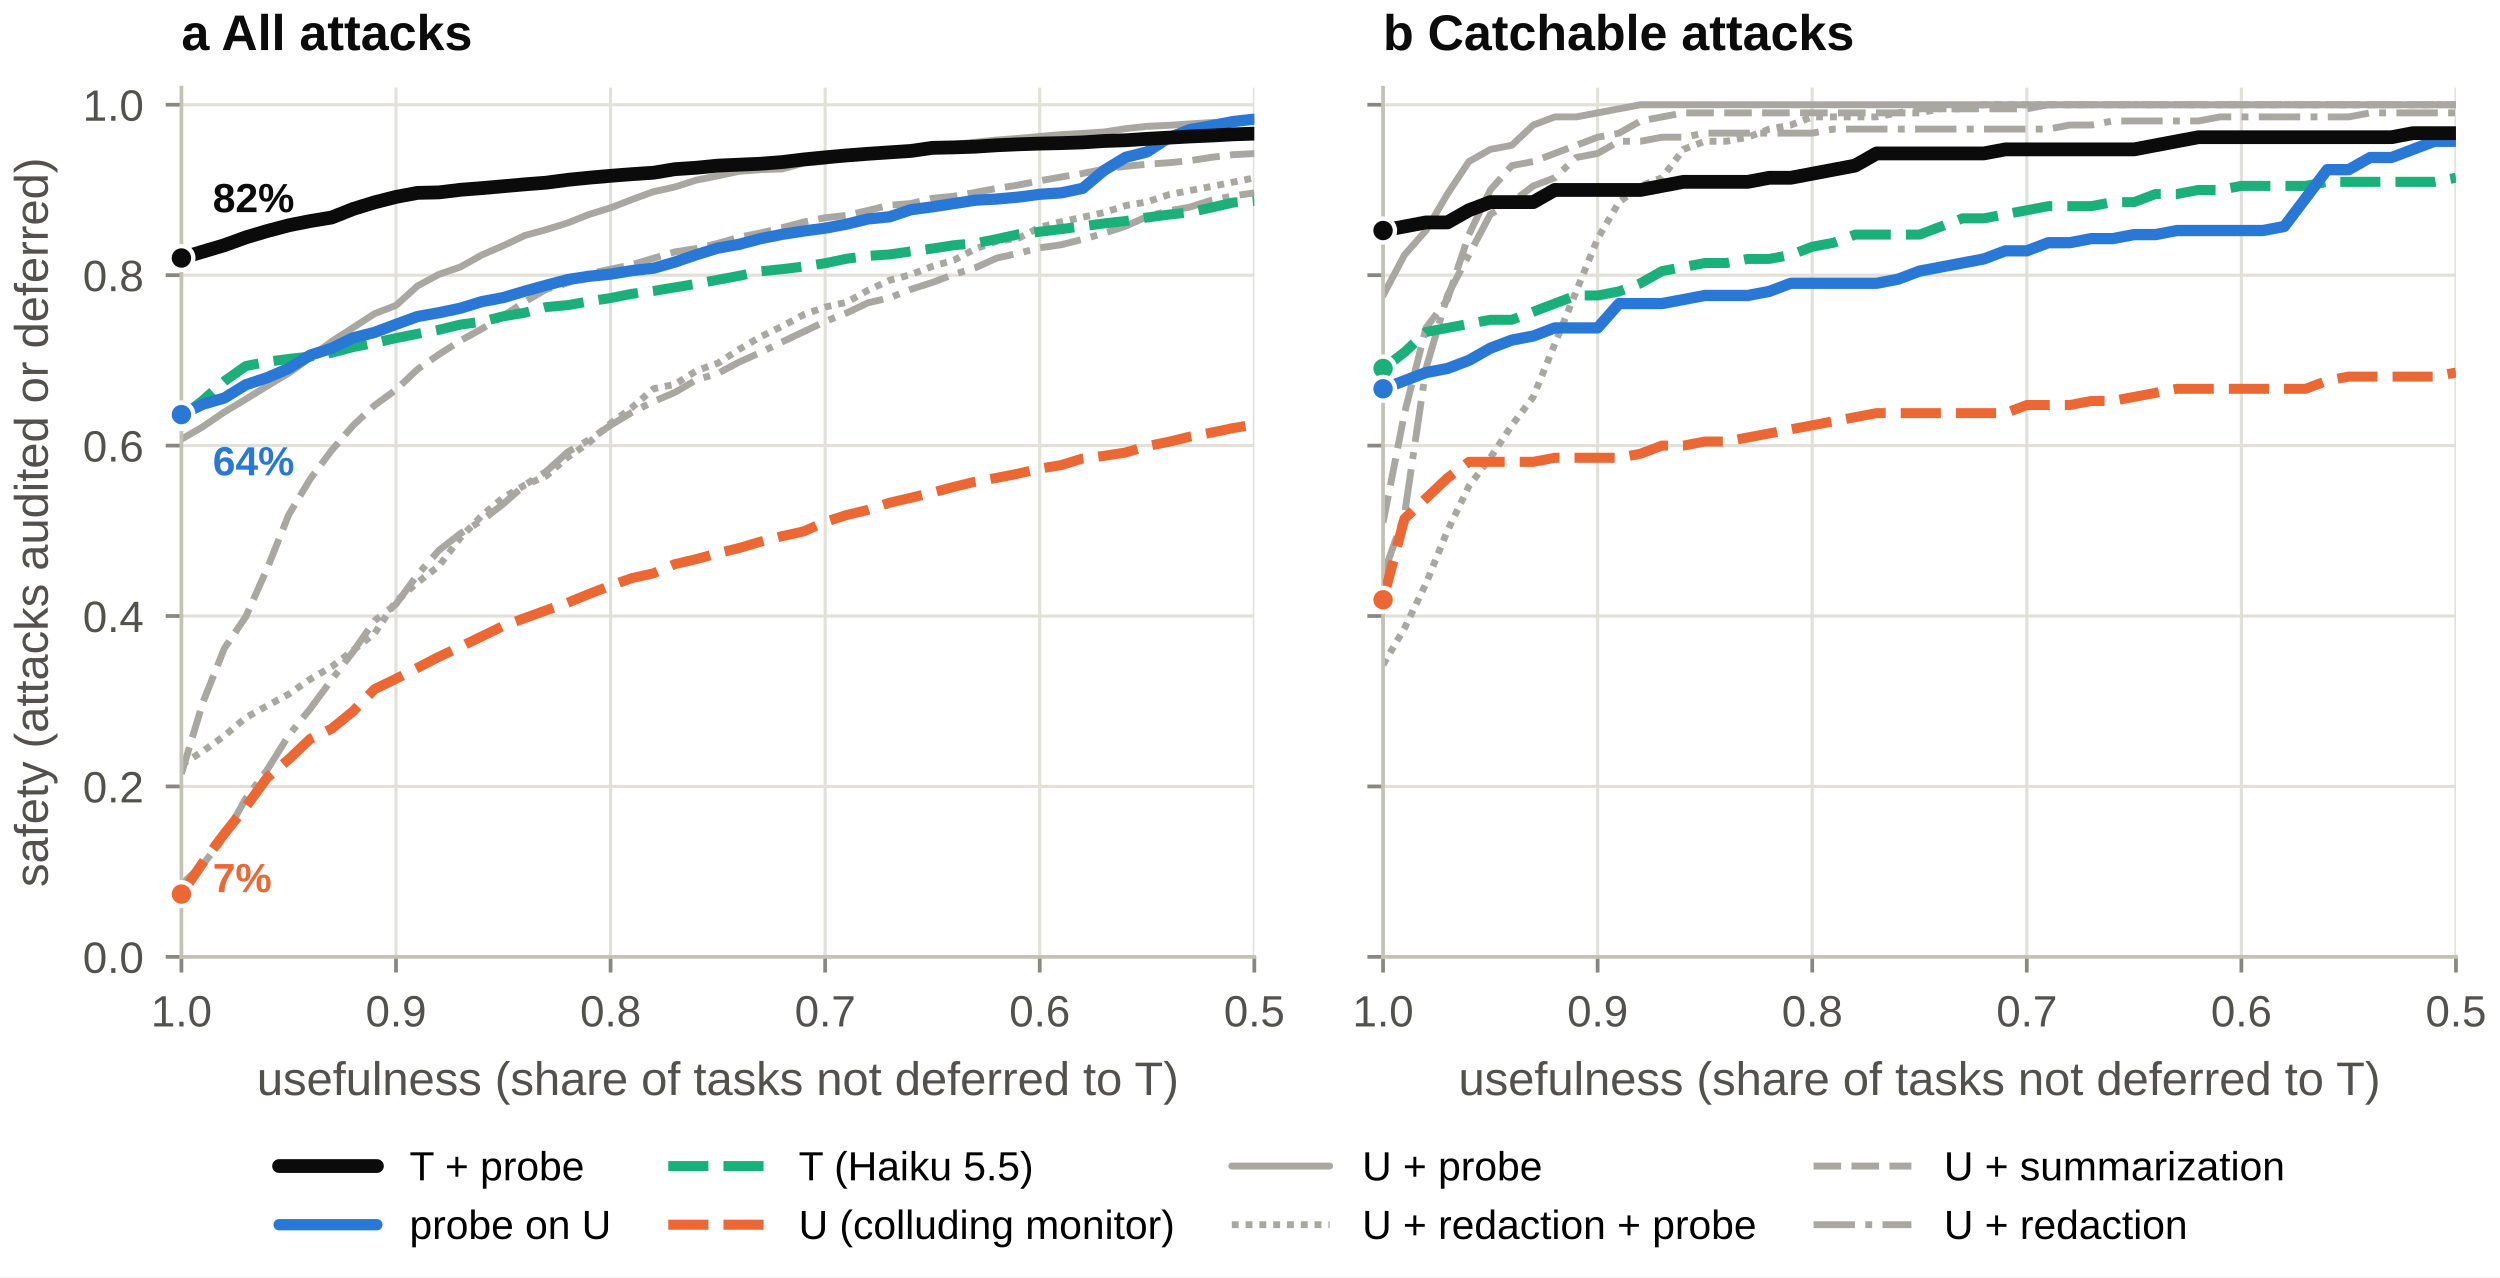
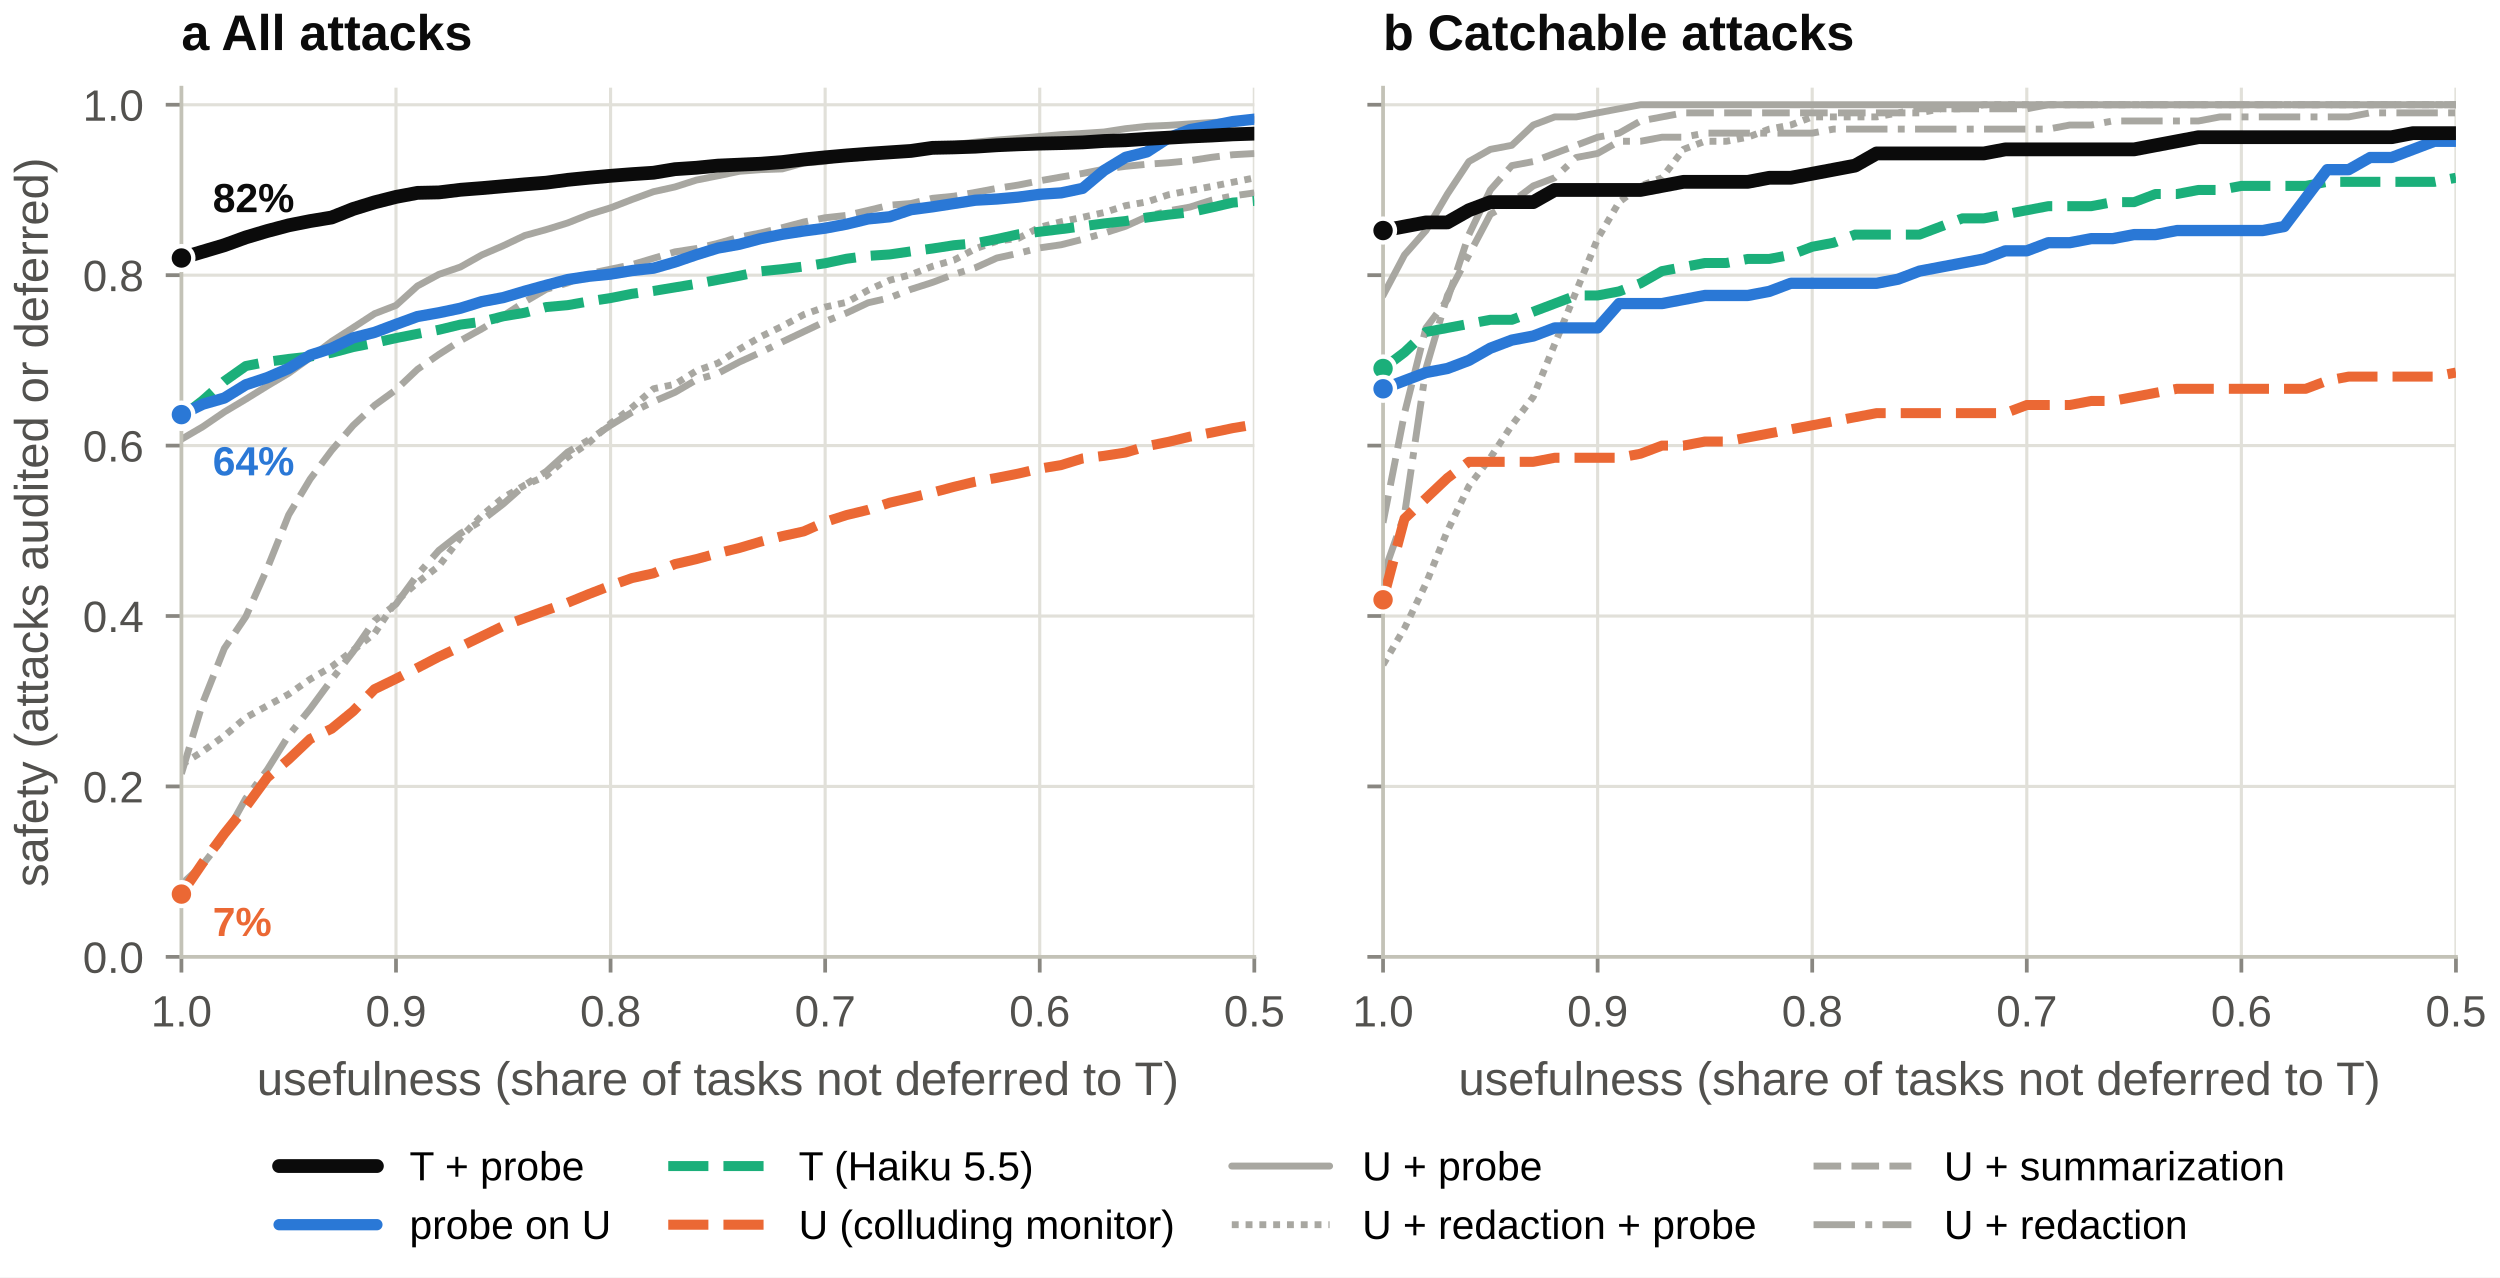
<svg xmlns="http://www.w3.org/2000/svg" xmlns:xlink="http://www.w3.org/1999/xlink" width="398.654pt" height="203.694pt" viewBox="0 0 398.654 203.694" version="1.1">
  <defs>
    <style type="text/css">*{stroke-linejoin: round; stroke-linecap: butt}</style>
  </defs>
  <g id="figure_1">
    <g id="patch_1">
      <path d="M 0 203.694  L 398.654 203.694  L 398.654 0  L 0 0  z " style="fill: #ffffff" />
    </g>
    <g id="axes_1">
      <g id="patch_2">
        <path d="M 28.929 152.584  L 200.014 152.584  L 200.014 13.984  L 28.929 13.984  z " style="fill: #ffffff" />
      </g>
      <g id="matplotlib.axis_1">
        <g id="xtick_1">
          <g id="line2d_1">
            <path d="M 200.014 152.584  L 200.014 13.984  " clip-path="url(#pc7bf377162)" style="fill: none; stroke: #e1e0d9; stroke-width: 0.5; stroke-linecap: round" />
          </g>
          <g id="line2d_2">
            <defs>
              <path id="mab112737f5" d="M 0 0  L 0 2.5  " style="stroke: #898781; stroke-width: 0.6" />
            </defs>
            <g>
              <use xlink:href="#mab112737f5" x="200.014" y="152.584" style="fill: #898781; stroke: #898781; stroke-width: 0.6" />
            </g>
          </g>
          <g id="text_1">
            <text style="font-size: 7px; font-family: 'Arial'; text-anchor: middle; fill: #52514e" x="200.014" y="163.68" transform="rotate(-0 200.0136 163.6804)">0.5</text>
          </g>
        </g>
        <g id="xtick_2">
          <g id="line2d_3">
            <path d="M 165.797 152.584  L 165.797 13.984  " clip-path="url(#pc7bf377162)" style="fill: none; stroke: #e1e0d9; stroke-width: 0.5; stroke-linecap: round" />
          </g>
          <g id="line2d_4">
            <g>
              <use xlink:href="#mab112737f5" x="165.797" y="152.584" style="fill: #898781; stroke: #898781; stroke-width: 0.6" />
            </g>
          </g>
          <g id="text_2">
            <text style="font-size: 7px; font-family: 'Arial'; text-anchor: middle; fill: #52514e" x="165.797" y="163.68" transform="rotate(-0 165.7966 163.6804)">0.6</text>
          </g>
        </g>
        <g id="xtick_3">
          <g id="line2d_5">
            <path d="M 131.58 152.584  L 131.58 13.984  " clip-path="url(#pc7bf377162)" style="fill: none; stroke: #e1e0d9; stroke-width: 0.5; stroke-linecap: round" />
          </g>
          <g id="line2d_6">
            <g>
              <use xlink:href="#mab112737f5" x="131.58" y="152.584" style="fill: #898781; stroke: #898781; stroke-width: 0.6" />
            </g>
          </g>
          <g id="text_3">
            <text style="font-size: 7px; font-family: 'Arial'; text-anchor: middle; fill: #52514e" x="131.58" y="163.68" transform="rotate(-0 131.5797 163.6804)">0.7</text>
          </g>
        </g>
        <g id="xtick_4">
          <g id="line2d_7">
            <path d="M 97.363 152.584  L 97.363 13.984  " clip-path="url(#pc7bf377162)" style="fill: none; stroke: #e1e0d9; stroke-width: 0.5; stroke-linecap: round" />
          </g>
          <g id="line2d_8">
            <g>
              <use xlink:href="#mab112737f5" x="97.363" y="152.584" style="fill: #898781; stroke: #898781; stroke-width: 0.6" />
            </g>
          </g>
          <g id="text_4">
            <text style="font-size: 7px; font-family: 'Arial'; text-anchor: middle; fill: #52514e" x="97.363" y="163.68" transform="rotate(-0 97.36268 163.6804)">0.8</text>
          </g>
        </g>
        <g id="xtick_5">
          <g id="line2d_9">
            <path d="M 63.146 152.584  L 63.146 13.984  " clip-path="url(#pc7bf377162)" style="fill: none; stroke: #e1e0d9; stroke-width: 0.5; stroke-linecap: round" />
          </g>
          <g id="line2d_10">
            <g>
              <use xlink:href="#mab112737f5" x="63.146" y="152.584" style="fill: #898781; stroke: #898781; stroke-width: 0.6" />
            </g>
          </g>
          <g id="text_5">
            <text style="font-size: 7px; font-family: 'Arial'; text-anchor: middle; fill: #52514e" x="63.146" y="163.68" transform="rotate(-0 63.1457 163.6804)">0.9</text>
          </g>
        </g>
        <g id="xtick_6">
          <g id="line2d_11">
            <path d="M 28.929 152.584  L 28.929 13.984  " clip-path="url(#pc7bf377162)" style="fill: none; stroke: #e1e0d9; stroke-width: 0.5; stroke-linecap: round" />
          </g>
          <g id="line2d_12">
            <g>
              <use xlink:href="#mab112737f5" x="28.929" y="152.584" style="fill: #898781; stroke: #898781; stroke-width: 0.6" />
            </g>
          </g>
          <g id="text_6">
            <text style="font-size: 7px; font-family: 'Arial'; text-anchor: middle; fill: #52514e" x="28.929" y="163.68" transform="rotate(-0 28.92872 163.6804)">1.0</text>
          </g>
        </g>
        <g id="text_7">
          <text style="font-size: 7.5px; font-family: 'Arial'; text-anchor: middle; fill: #52514e" x="114.471" y="174.614" transform="rotate(-0 114.4712 174.6138)">usefulness (share of tasks not deferred to T)</text>
        </g>
      </g>
      <g id="matplotlib.axis_2">
        <g id="ytick_1">
          <g id="line2d_13">
            <path d="M 28.929 152.584  L 200.014 152.584  " clip-path="url(#pc7bf377162)" style="fill: none; stroke: #e1e0d9; stroke-width: 0.5; stroke-linecap: round" />
          </g>
          <g id="line2d_14">
            <defs>
              <path id="medb2f1fa57" d="M 0 0  L -2.5 0  " style="stroke: #898781; stroke-width: 0.6" />
            </defs>
            <g>
              <use xlink:href="#medb2f1fa57" x="28.929" y="152.584" style="fill: #898781; stroke: #898781; stroke-width: 0.6" />
            </g>
          </g>
          <g id="text_8">
            <text style="font-size: 7px; font-family: 'Arial'; text-anchor: end; fill: #52514e" x="22.929" y="155.132" transform="rotate(-0 22.92872 155.1323)">0.0</text>
          </g>
        </g>
        <g id="ytick_2">
          <g id="line2d_15">
            <path d="M 28.929 125.408  L 200.014 125.408  " clip-path="url(#pc7bf377162)" style="fill: none; stroke: #e1e0d9; stroke-width: 0.5; stroke-linecap: round" />
          </g>
          <g id="line2d_16">
            <g>
              <use xlink:href="#medb2f1fa57" x="28.929" y="125.408" style="fill: #898781; stroke: #898781; stroke-width: 0.6" />
            </g>
          </g>
          <g id="text_9">
            <text style="font-size: 7px; font-family: 'Arial'; text-anchor: end; fill: #52514e" x="22.929" y="127.956" transform="rotate(-0 22.92872 127.9558)">0.2</text>
          </g>
        </g>
        <g id="ytick_3">
          <g id="line2d_17">
            <path d="M 28.929 98.231  L 200.014 98.231  " clip-path="url(#pc7bf377162)" style="fill: none; stroke: #e1e0d9; stroke-width: 0.5; stroke-linecap: round" />
          </g>
          <g id="line2d_18">
            <g>
              <use xlink:href="#medb2f1fa57" x="28.929" y="98.231" style="fill: #898781; stroke: #898781; stroke-width: 0.6" />
            </g>
          </g>
          <g id="text_10">
            <text style="font-size: 7px; font-family: 'Arial'; text-anchor: end; fill: #52514e" x="22.929" y="100.779" transform="rotate(-0 22.92872 100.7794)">0.4</text>
          </g>
        </g>
        <g id="ytick_4">
          <g id="line2d_19">
            <path d="M 28.929 71.055  L 200.014 71.055  " clip-path="url(#pc7bf377162)" style="fill: none; stroke: #e1e0d9; stroke-width: 0.5; stroke-linecap: round" />
          </g>
          <g id="line2d_20">
            <g>
              <use xlink:href="#medb2f1fa57" x="28.929" y="71.055" style="fill: #898781; stroke: #898781; stroke-width: 0.6" />
            </g>
          </g>
          <g id="text_11">
            <text style="font-size: 7px; font-family: 'Arial'; text-anchor: end; fill: #52514e" x="22.929" y="73.603" transform="rotate(-0 22.92872 73.6029)">0.6</text>
          </g>
        </g>
        <g id="ytick_5">
          <g id="line2d_21">
            <path d="M 28.929 43.878  L 200.014 43.878  " clip-path="url(#pc7bf377162)" style="fill: none; stroke: #e1e0d9; stroke-width: 0.5; stroke-linecap: round" />
          </g>
          <g id="line2d_22">
            <g>
              <use xlink:href="#medb2f1fa57" x="28.929" y="43.878" style="fill: #898781; stroke: #898781; stroke-width: 0.6" />
            </g>
          </g>
          <g id="text_12">
            <text style="font-size: 7px; font-family: 'Arial'; text-anchor: end; fill: #52514e" x="22.929" y="46.426" transform="rotate(-0 22.92872 46.42643)">0.8</text>
          </g>
        </g>
        <g id="ytick_6">
          <g id="line2d_23">
            <path d="M 28.929 16.702  L 200.014 16.702  " clip-path="url(#pc7bf377162)" style="fill: none; stroke: #e1e0d9; stroke-width: 0.5; stroke-linecap: round" />
          </g>
          <g id="line2d_24">
            <g>
              <use xlink:href="#medb2f1fa57" x="28.929" y="16.702" style="fill: #898781; stroke: #898781; stroke-width: 0.6" />
            </g>
          </g>
          <g id="text_13">
            <text style="font-size: 7px; font-family: 'Arial'; text-anchor: end; fill: #52514e" x="22.929" y="19.25" transform="rotate(-0 22.92872 19.24996)">1.0</text>
          </g>
        </g>
        <g id="text_14">
          <text style="font-size: 7.5px; font-family: 'Arial'; text-anchor: middle; fill: #52514e" x="7.62" y="83.284" transform="rotate(-90 7.620205 83.28422)">safety (attacks audited or deferred)</text>
        </g>
      </g>
      <g id="line2d_25">
        <path d="M 28.929 141.025  L 32.35 137.851  L 35.772 133.469  L 39.194 127.312  L 42.616 122.741  L 46.037 117.263  L 49.459 113.032  L 52.881 108.386  L 56.302 103.928  L 59.724 98.979  L 63.146 96.335  L 66.567 91.651  L 69.989 87.76  L 73.411 85.077  L 76.832 83  L 80.254 80.355  L 83.676 77.333  L 87.098 75.18  L 90.519 72.082  L 93.941 70.118  L 97.363 67.814  L 100.784 65.736  L 104.206 64.036  L 107.628 62.563  L 111.049 60.56  L 114.471 59.541  L 117.893 57.727  L 121.315 56.178  L 124.736 54.516  L 128.158 52.892  L 131.58 51.267  L 135.001 49.907  L 138.423 48.283  L 141.845 47.49  L 145.266 46.13  L 148.688 45.034  L 152.11 43.75  L 155.532 42.692  L 158.953 41.143  L 162.375 40.388  L 165.797 39.519  L 169.218 39.028  L 172.64 38.159  L 176.062 37.177  L 179.483 36.081  L 182.905 34.532  L 186.327 33.626  L 189.749 33.021  L 193.17 31.926  L 196.592 31.246  L 200.014 30.755  " clip-path="url(#pc7bf377162)" style="fill: none; stroke-dasharray: 6.6,1.65,1.1,1.65; stroke-dashoffset: 0; stroke: #a8a7a1; stroke-width: 1.1" />
      </g>
      <g id="line2d_26">
        <path d="M 28.929 123.383  L 32.35 112.012  L 35.772 103.399  L 39.194 98.337  L 42.616 90.631  L 46.037 82.093  L 49.459 76.389  L 52.881 71.818  L 56.302 67.851  L 59.724 64.64  L 63.146 62.147  L 66.567 58.898  L 69.989 56.518  L 73.411 54.327  L 76.832 52.439  L 80.254 50.361  L 83.676 48.132  L 87.098 46.13  L 90.519 45.11  L 93.941 43.637  L 97.363 42.919  L 100.784 42.201  L 104.206 41.181  L 107.628 40.161  L 111.049 39.632  L 114.471 38.801  L 117.893 37.819  L 121.315 37.139  L 124.736 36.308  L 128.158 35.401  L 131.58 34.721  L 135.001 34.344  L 138.423 33.55  L 141.845 32.719  L 145.266 32.455  L 148.688 31.624  L 152.11 31.284  L 155.532 30.679  L 158.953 30.037  L 162.375 29.508  L 165.797 28.828  L 169.218 28.224  L 172.64 27.657  L 176.062 26.977  L 179.483 26.524  L 182.905 26.184  L 186.327 25.957  L 189.749 25.617  L 193.17 25.088  L 196.592 24.673  L 200.014 24.484  " clip-path="url(#pc7bf377162)" style="fill: none; stroke-dasharray: 4.4,1.65; stroke-dashoffset: 0; stroke: #a8a7a1; stroke-width: 1.1" />
      </g>
      <g id="line2d_27">
        <path d="M 28.929 121.947  L 32.35 119.794  L 35.772 117.339  L 39.194 114.43  L 42.616 112.541  L 46.037 110.69  L 49.459 108.31  L 52.881 106.308  L 56.302 103.701  L 59.724 101.019  L 63.146 95.882  L 66.567 92.897  L 69.989 90.253  L 73.411 85.757  L 76.832 82.206  L 80.254 79.335  L 83.676 77.371  L 87.098 75.898  L 90.519 72.913  L 93.941 70.571  L 97.363 67.511  L 100.784 64.98  L 104.206 61.996  L 107.628 61.278  L 111.049 59.125  L 114.471 57.916  L 117.893 55.687  L 121.315 53.685  L 124.736 52.023  L 128.158 50.172  L 131.58 48.963  L 135.001 48.208  L 138.423 46.281  L 141.845 44.694  L 145.266 43.788  L 148.688 42.465  L 152.11 41.483  L 155.532 39.67  L 158.953 38.461  L 162.375 38.008  L 165.797 36.232  L 169.218 35.363  L 172.64 34.646  L 176.062 33.89  L 179.483 32.795  L 182.905 32.19  L 186.327 31.057  L 189.749 30.377  L 193.17 29.735  L 196.592 29.055  L 200.014 28.375  " clip-path="url(#pc7bf377162)" style="fill: none; stroke-dasharray: 1.1,1.1; stroke-dashoffset: 0; stroke: #a8a7a1; stroke-width: 1.1" />
      </g>
      <g id="line2d_28">
        <path d="M 28.929 70.042  L 32.35 68.04  L 35.772 65.698  L 39.194 63.658  L 42.616 61.543  L 46.037 59.503  L 49.459 57.047  L 52.881 54.441  L 56.302 52.25  L 59.724 50.021  L 63.146 48.699  L 66.567 45.601  L 69.989 43.75  L 73.411 42.579  L 76.832 40.652  L 80.254 39.179  L 83.676 37.555  L 87.098 36.61  L 90.519 35.552  L 93.941 34.192  L 97.363 33.135  L 100.784 31.812  L 104.206 30.566  L 107.628 29.81  L 111.049 28.715  L 114.471 28.035  L 117.893 27.317  L 121.315 27.053  L 124.736 26.939  L 128.158 25.995  L 131.58 25.73  L 135.001 24.975  L 138.423 24.446  L 141.845 24.257  L 145.266 23.691  L 148.688 23.502  L 152.11 23.048  L 155.532 22.671  L 158.953 22.331  L 162.375 22.066  L 165.797 21.764  L 169.218 21.462  L 172.64 21.273  L 176.062 21.046  L 179.483 20.517  L 182.905 20.14  L 186.327 19.988  L 189.749 19.762  L 193.17 19.535  L 196.592 19.384  L 200.014 19.082  " clip-path="url(#pc7bf377162)" style="fill: none; stroke: #a8a7a1; stroke-width: 1.1; stroke-linecap: round" />
      </g>
      <g id="patch_3">
        <path d="M 28.929 152.584  L 28.929 13.984  " style="fill: none; stroke: #c3c2b7; stroke-width: 0.6; stroke-linejoin: miter; stroke-linecap: square" />
      </g>
      <g id="patch_4">
        <path d="M 28.929 152.584  L 200.014 152.584  " style="fill: none; stroke: #c3c2b7; stroke-width: 0.6; stroke-linejoin: miter; stroke-linecap: square" />
      </g>
      <g id="line2d_29">
        <path d="M 28.929 142.573  L 32.35 137.549  L 35.772 132.94  L 39.194 128.672  L 42.616 123.987  L 46.037 121.079  L 49.459 117.83  L 52.881 116.205  L 56.302 113.41  L 59.724 109.897  L 63.146 108.235  L 66.567 106.497  L 69.989 104.721  L 73.411 103.135  L 76.832 101.473  L 80.254 99.81  L 83.676 98.564  L 87.098 97.317  L 90.519 96.108  L 93.941 94.71  L 97.363 93.388  L 100.784 92.179  L 104.206 91.424  L 107.628 89.951  L 111.049 89.157  L 114.471 88.213  L 117.893 87.382  L 121.315 86.362  L 124.736 85.493  L 128.158 84.737  L 131.58 83.226  L 135.001 82.131  L 138.423 81.3  L 141.845 80.167  L 145.266 79.373  L 148.688 78.542  L 152.11 77.635  L 155.532 76.804  L 158.953 76.2  L 162.375 75.52  L 165.797 74.727  L 169.218 74.16  L 172.64 73.102  L 176.062 72.687  L 179.483 72.158  L 182.905 71.138  L 186.327 70.458  L 189.749 69.627  L 193.17 68.985  L 196.592 68.267  L 200.014 67.7  " clip-path="url(#pc7bf377162)" style="fill: none; stroke-dasharray: 6.4,2.4; stroke-dashoffset: 0; stroke: #eb6834; stroke-width: 1.6" />
      </g>
      <g id="line2d_30">
        <path d="M 28.929 66.491  L 32.35 63.847  L 35.772 60.787  L 39.194 58.369  L 42.616 57.689  L 46.037 57.236  L 49.459 56.858  L 52.881 56.254  L 56.302 55.347  L 59.724 54.667  L 63.146 53.912  L 66.567 53.232  L 69.989 52.59  L 73.411 51.759  L 76.832 51.305  L 80.254 50.436  L 83.676 49.87  L 87.098 48.963  L 90.519 48.661  L 93.941 48.056  L 97.363 47.528  L 100.784 46.848  L 104.206 46.394  L 107.628 45.828  L 111.049 45.261  L 114.471 44.619  L 117.893 43.977  L 121.315 43.259  L 124.736 42.919  L 128.158 42.503  L 131.58 41.974  L 135.001 41.257  L 138.423 40.803  L 141.845 40.577  L 145.266 40.086  L 148.688 39.632  L 152.11 39.103  L 155.532 38.801  L 158.953 38.121  L 162.375 37.366  L 165.797 36.95  L 169.218 36.535  L 172.64 36.081  L 176.062 35.628  L 179.483 35.25  L 182.905 34.684  L 186.327 34.23  L 189.749 33.852  L 193.17 33.097  L 196.592 32.304  L 200.014 32.039  " clip-path="url(#pc7bf377162)" style="fill: none; stroke-dasharray: 6.4,2.4; stroke-dashoffset: 0; stroke: #1baf7a; stroke-width: 1.6" />
      </g>
      <g id="line2d_31">
        <path d="M 28.929 66.114  L 32.35 64.451  L 35.772 63.469  L 39.194 61.354  L 42.616 60.22  L 46.037 58.747  L 49.459 56.632  L 52.881 55.536  L 56.302 53.874  L 59.724 53.005  L 63.146 51.721  L 66.567 50.474  L 69.989 49.87  L 73.411 49.152  L 76.832 48.094  L 80.254 47.452  L 83.676 46.432  L 87.098 45.488  L 90.519 44.581  L 93.941 44.052  L 97.363 43.712  L 100.784 43.145  L 104.206 42.768  L 107.628 41.786  L 111.049 40.614  L 114.471 39.557  L 117.893 38.952  L 121.315 38.046  L 124.736 37.366  L 128.158 36.837  L 131.58 36.383  L 135.001 35.741  L 138.423 34.91  L 141.845 34.57  L 145.266 33.437  L 148.688 32.984  L 152.11 32.455  L 155.532 31.926  L 158.953 31.737  L 162.375 31.435  L 165.797 30.981  L 169.218 30.755  L 172.64 30.037  L 176.062 27.166  L 179.483 25.088  L 182.905 24.219  L 186.327 21.991  L 189.749 20.668  L 193.17 20.064  L 196.592 19.384  L 200.014 19.006  " clip-path="url(#pc7bf377162)" style="fill: none; stroke: #2a78d6; stroke-width: 1.8; stroke-linecap: round" />
      </g>
      <g id="line2d_32">
        <path d="M 28.929 41.143  L 32.35 40.123  L 35.772 39.103  L 39.194 37.857  L 42.616 36.837  L 46.037 35.93  L 49.459 35.25  L 52.881 34.684  L 56.302 33.324  L 59.724 32.266  L 63.146 31.397  L 66.567 30.755  L 69.989 30.679  L 73.411 30.264  L 76.832 29.999  L 80.254 29.697  L 83.676 29.395  L 87.098 29.13  L 90.519 28.677  L 93.941 28.337  L 97.363 28.035  L 100.784 27.77  L 104.206 27.544  L 107.628 26.977  L 111.049 26.75  L 114.471 26.41  L 117.893 26.259  L 121.315 26.108  L 124.736 25.844  L 128.158 25.428  L 131.58 25.088  L 135.001 24.786  L 138.423 24.522  L 141.845 24.295  L 145.266 24.068  L 148.688 23.577  L 152.11 23.502  L 155.532 23.388  L 158.953 23.162  L 162.375 23.011  L 165.797 22.897  L 169.218 22.822  L 172.64 22.708  L 176.062 22.482  L 179.483 22.368  L 182.905 22.142  L 186.327 21.953  L 189.749 21.764  L 193.17 21.613  L 196.592 21.424  L 200.014 21.311  " clip-path="url(#pc7bf377162)" style="fill: none; stroke: #0b0b0b; stroke-width: 2.2; stroke-linecap: round" />
      </g>
      <g id="text_15">
        <text style="font-weight: 700; font-size: 6.5px; font-family: 'Arial'; text-anchor: start; fill: #0b0b0b" x="33.929" y="33.825" transform="rotate(-0 33.92872 33.82544)">82%</text>
      </g>
      <g id="text_16">
        <text style="font-weight: 700; font-size: 6.5px; font-family: 'Arial'; text-anchor: start; fill: #2a78d6" x="33.929" y="75.796" transform="rotate(-0 33.92872 75.79576)">64%</text>
      </g>
      <g id="text_17">
-         <text style="font-weight: 700; font-size: 6.5px; font-family: 'Arial'; text-anchor: start; fill: #eb6834" x="33.929" y="142.256" transform="rotate(-0 33.92872 142.2556)">7%</text>
+         <text style="font-weight: 700; font-size: 6.5px; font-family: 'Arial'; text-anchor: start; fill: #eb6834" x="33.929" y="149.256" transform="rotate(-0 33.92872 149.2556)">7%</text>
      </g>
      <g id="text_18">
        <text style="font-weight: 700; font-size: 8px; font-family: 'Arial'; text-anchor: start; fill: #0b0b0b" x="28.929" y="7.984" transform="rotate(-0 28.92872 7.984219)">a   All attacks</text>
      </g>
      <g id="line2d_33">
        <defs>
          <path id="m7fb995ddca" d="M 0 1.9  C 0.504 1.9 0.987 1.7 1.344 1.344  C 1.7 0.987 1.9 0.504 1.9 0  C 1.9 -0.504 1.7 -0.987 1.344 -1.344  C 0.987 -1.7 0.504 -1.9 0 -1.9  C -0.504 -1.9 -0.987 -1.7 -1.344 -1.344  C -1.7 -0.987 -1.9 -0.504 -1.9 0  C -1.9 0.504 -1.7 0.987 -1.344 1.344  C -0.987 1.7 -0.504 1.9 0 1.9  z " style="stroke: #ffffff; stroke-width: 0.7" />
        </defs>
        <g>
          <use xlink:href="#m7fb995ddca" x="28.929" y="142.573" style="fill: #eb6834; stroke: #ffffff; stroke-width: 0.7" />
        </g>
      </g>
      <g id="line2d_34">
        <defs>
          <path id="md363ab03e8" d="M 0 1.9  C 0.504 1.9 0.987 1.7 1.344 1.344  C 1.7 0.987 1.9 0.504 1.9 0  C 1.9 -0.504 1.7 -0.987 1.344 -1.344  C 0.987 -1.7 0.504 -1.9 0 -1.9  C -0.504 -1.9 -0.987 -1.7 -1.344 -1.344  C -1.7 -0.987 -1.9 -0.504 -1.9 0  C -1.9 0.504 -1.7 0.987 -1.344 1.344  C -0.987 1.7 -0.504 1.9 0 1.9  z " style="stroke: #ffffff; stroke-width: 0.7" />
        </defs>
        <g>
          <use xlink:href="#md363ab03e8" x="28.929" y="66.491" style="fill: #1baf7a; stroke: #ffffff; stroke-width: 0.7" />
        </g>
      </g>
      <g id="line2d_35">
        <defs>
          <path id="mc6bd2f6da5" d="M 0 1.9  C 0.504 1.9 0.987 1.7 1.344 1.344  C 1.7 0.987 1.9 0.504 1.9 0  C 1.9 -0.504 1.7 -0.987 1.344 -1.344  C 0.987 -1.7 0.504 -1.9 0 -1.9  C -0.504 -1.9 -0.987 -1.7 -1.344 -1.344  C -1.7 -0.987 -1.9 -0.504 -1.9 0  C -1.9 0.504 -1.7 0.987 -1.344 1.344  C -0.987 1.7 -0.504 1.9 0 1.9  z " style="stroke: #ffffff; stroke-width: 0.7" />
        </defs>
        <g>
          <use xlink:href="#mc6bd2f6da5" x="28.929" y="66.114" style="fill: #2a78d6; stroke: #ffffff; stroke-width: 0.7" />
        </g>
      </g>
      <g id="line2d_36">
        <defs>
          <path id="m3a8cfa27ca" d="M 0 1.9  C 0.504 1.9 0.987 1.7 1.344 1.344  C 1.7 0.987 1.9 0.504 1.9 0  C 1.9 -0.504 1.7 -0.987 1.344 -1.344  C 0.987 -1.7 0.504 -1.9 0 -1.9  C -0.504 -1.9 -0.987 -1.7 -1.344 -1.344  C -1.7 -0.987 -1.9 -0.504 -1.9 0  C -1.9 0.504 -1.7 0.987 -1.344 1.344  C -0.987 1.7 -0.504 1.9 0 1.9  z " style="stroke: #ffffff; stroke-width: 0.7" />
        </defs>
        <g>
          <use xlink:href="#m3a8cfa27ca" x="28.929" y="41.143" style="fill: #0b0b0b; stroke: #ffffff; stroke-width: 0.7" />
        </g>
      </g>
    </g>
    <g id="axes_2">
      <g id="patch_5">
        <path d="M 220.544 152.584  L 391.629 152.584  L 391.629 13.984  L 220.544 13.984  z " style="fill: #ffffff" />
      </g>
      <g id="matplotlib.axis_3">
        <g id="xtick_7">
          <g id="line2d_37">
            <path d="M 391.629 152.584  L 391.629 13.984  " clip-path="url(#pffc9ff2b1c)" style="fill: none; stroke: #e1e0d9; stroke-width: 0.5; stroke-linecap: round" />
          </g>
          <g id="line2d_38">
            <g>
              <use xlink:href="#mab112737f5" x="391.629" y="152.584" style="fill: #898781; stroke: #898781; stroke-width: 0.6" />
            </g>
          </g>
          <g id="text_19">
            <text style="font-size: 7px; font-family: 'Arial'; text-anchor: middle; fill: #52514e" x="391.629" y="163.68" transform="rotate(-0 391.6287 163.6804)">0.5</text>
          </g>
        </g>
        <g id="xtick_8">
          <g id="line2d_39">
            <path d="M 357.412 152.584  L 357.412 13.984  " clip-path="url(#pffc9ff2b1c)" style="fill: none; stroke: #e1e0d9; stroke-width: 0.5; stroke-linecap: round" />
          </g>
          <g id="line2d_40">
            <g>
              <use xlink:href="#mab112737f5" x="357.412" y="152.584" style="fill: #898781; stroke: #898781; stroke-width: 0.6" />
            </g>
          </g>
          <g id="text_20">
            <text style="font-size: 7px; font-family: 'Arial'; text-anchor: middle; fill: #52514e" x="357.412" y="163.68" transform="rotate(-0 357.4117 163.6804)">0.6</text>
          </g>
        </g>
        <g id="xtick_9">
          <g id="line2d_41">
            <path d="M 323.195 152.584  L 323.195 13.984  " clip-path="url(#pffc9ff2b1c)" style="fill: none; stroke: #e1e0d9; stroke-width: 0.5; stroke-linecap: round" />
          </g>
          <g id="line2d_42">
            <g>
              <use xlink:href="#mab112737f5" x="323.195" y="152.584" style="fill: #898781; stroke: #898781; stroke-width: 0.6" />
            </g>
          </g>
          <g id="text_21">
            <text style="font-size: 7px; font-family: 'Arial'; text-anchor: middle; fill: #52514e" x="323.195" y="163.68" transform="rotate(-0 323.1948 163.6804)">0.7</text>
          </g>
        </g>
        <g id="xtick_10">
          <g id="line2d_43">
            <path d="M 288.978 152.584  L 288.978 13.984  " clip-path="url(#pffc9ff2b1c)" style="fill: none; stroke: #e1e0d9; stroke-width: 0.5; stroke-linecap: round" />
          </g>
          <g id="line2d_44">
            <g>
              <use xlink:href="#mab112737f5" x="288.978" y="152.584" style="fill: #898781; stroke: #898781; stroke-width: 0.6" />
            </g>
          </g>
          <g id="text_22">
            <text style="font-size: 7px; font-family: 'Arial'; text-anchor: middle; fill: #52514e" x="288.978" y="163.68" transform="rotate(-0 288.9778 163.6804)">0.8</text>
          </g>
        </g>
        <g id="xtick_11">
          <g id="line2d_45">
            <path d="M 254.761 152.584  L 254.761 13.984  " clip-path="url(#pffc9ff2b1c)" style="fill: none; stroke: #e1e0d9; stroke-width: 0.5; stroke-linecap: round" />
          </g>
          <g id="line2d_46">
            <g>
              <use xlink:href="#mab112737f5" x="254.761" y="152.584" style="fill: #898781; stroke: #898781; stroke-width: 0.6" />
            </g>
          </g>
          <g id="text_23">
            <text style="font-size: 7px; font-family: 'Arial'; text-anchor: middle; fill: #52514e" x="254.761" y="163.68" transform="rotate(-0 254.7608 163.6804)">0.9</text>
          </g>
        </g>
        <g id="xtick_12">
          <g id="line2d_47">
            <path d="M 220.544 152.584  L 220.544 13.984  " clip-path="url(#pffc9ff2b1c)" style="fill: none; stroke: #e1e0d9; stroke-width: 0.5; stroke-linecap: round" />
          </g>
          <g id="line2d_48">
            <g>
              <use xlink:href="#mab112737f5" x="220.544" y="152.584" style="fill: #898781; stroke: #898781; stroke-width: 0.6" />
            </g>
          </g>
          <g id="text_24">
            <text style="font-size: 7px; font-family: 'Arial'; text-anchor: middle; fill: #52514e" x="220.544" y="163.68" transform="rotate(-0 220.5438 163.6804)">1.0</text>
          </g>
        </g>
        <g id="text_25">
          <text style="font-size: 7.5px; font-family: 'Arial'; text-anchor: middle; fill: #52514e" x="306.086" y="174.614" transform="rotate(-0 306.0863 174.6138)">usefulness (share of tasks not deferred to T)</text>
        </g>
      </g>
      <g id="matplotlib.axis_4">
        <g id="ytick_7">
          <g id="line2d_49">
            <path d="M 220.544 152.584  L 391.629 152.584  " clip-path="url(#pffc9ff2b1c)" style="fill: none; stroke: #e1e0d9; stroke-width: 0.5; stroke-linecap: round" />
          </g>
          <g id="line2d_50">
            <g>
              <use xlink:href="#medb2f1fa57" x="220.544" y="152.584" style="fill: #898781; stroke: #898781; stroke-width: 0.6" />
            </g>
          </g>
        </g>
        <g id="ytick_8">
          <g id="line2d_51">
            <path d="M 220.544 125.408  L 391.629 125.408  " clip-path="url(#pffc9ff2b1c)" style="fill: none; stroke: #e1e0d9; stroke-width: 0.5; stroke-linecap: round" />
          </g>
          <g id="line2d_52">
            <g>
              <use xlink:href="#medb2f1fa57" x="220.544" y="125.408" style="fill: #898781; stroke: #898781; stroke-width: 0.6" />
            </g>
          </g>
        </g>
        <g id="ytick_9">
          <g id="line2d_53">
            <path d="M 220.544 98.231  L 391.629 98.231  " clip-path="url(#pffc9ff2b1c)" style="fill: none; stroke: #e1e0d9; stroke-width: 0.5; stroke-linecap: round" />
          </g>
          <g id="line2d_54">
            <g>
              <use xlink:href="#medb2f1fa57" x="220.544" y="98.231" style="fill: #898781; stroke: #898781; stroke-width: 0.6" />
            </g>
          </g>
        </g>
        <g id="ytick_10">
          <g id="line2d_55">
            <path d="M 220.544 71.055  L 391.629 71.055  " clip-path="url(#pffc9ff2b1c)" style="fill: none; stroke: #e1e0d9; stroke-width: 0.5; stroke-linecap: round" />
          </g>
          <g id="line2d_56">
            <g>
              <use xlink:href="#medb2f1fa57" x="220.544" y="71.055" style="fill: #898781; stroke: #898781; stroke-width: 0.6" />
            </g>
          </g>
        </g>
        <g id="ytick_11">
          <g id="line2d_57">
            <path d="M 220.544 43.878  L 391.629 43.878  " clip-path="url(#pffc9ff2b1c)" style="fill: none; stroke: #e1e0d9; stroke-width: 0.5; stroke-linecap: round" />
          </g>
          <g id="line2d_58">
            <g>
              <use xlink:href="#medb2f1fa57" x="220.544" y="43.878" style="fill: #898781; stroke: #898781; stroke-width: 0.6" />
            </g>
          </g>
        </g>
        <g id="ytick_12">
          <g id="line2d_59">
            <path d="M 220.544 16.702  L 391.629 16.702  " clip-path="url(#pffc9ff2b1c)" style="fill: none; stroke: #e1e0d9; stroke-width: 0.5; stroke-linecap: round" />
          </g>
          <g id="line2d_60">
            <g>
              <use xlink:href="#medb2f1fa57" x="220.544" y="16.702" style="fill: #898781; stroke: #898781; stroke-width: 0.6" />
            </g>
          </g>
        </g>
      </g>
      <g id="line2d_61">
        <path d="M 220.544 91.761  L 223.966 82.055  L 227.387 58.761  L 230.809 47.114  L 234.231 40.643  L 237.652 34.172  L 241.074 32.231  L 244.496 29.643  L 247.917 28.349  L 251.339 25.114  L 254.761 24.467  L 258.182 22.525  L 261.604 22.525  L 265.026 21.878  L 268.448 21.878  L 271.869 21.231  L 275.291 21.231  L 278.713 21.231  L 282.134 21.231  L 285.556 21.231  L 288.978 21.231  L 292.399 20.584  L 295.821 20.584  L 299.243 20.584  L 302.665 20.584  L 306.086 20.584  L 309.508 20.584  L 312.93 20.584  L 316.351 20.584  L 319.773 20.584  L 323.195 20.584  L 326.616 20.584  L 330.038 19.937  L 333.46 19.937  L 336.882 19.29  L 340.303 19.29  L 343.725 19.29  L 347.147 19.29  L 350.568 19.29  L 353.99 18.643  L 357.412 18.643  L 360.833 18.643  L 364.255 18.643  L 367.677 18.643  L 371.099 18.643  L 374.52 18.643  L 377.942 17.996  L 381.364 17.996  L 384.785 17.996  L 388.207 17.996  L 391.629 17.996  " clip-path="url(#pffc9ff2b1c)" style="fill: none; stroke-dasharray: 6.6,1.65,1.1,1.65; stroke-dashoffset: 0; stroke: #a8a7a1; stroke-width: 1.1" />
      </g>
      <g id="line2d_62">
        <path d="M 220.544 83.349  L 223.966 65.878  L 227.387 52.29  L 230.809 47.761  L 234.231 37.408  L 237.652 30.29  L 241.074 26.408  L 244.496 25.761  L 247.917 24.467  L 251.339 23.172  L 254.761 21.878  L 258.182 21.231  L 261.604 19.29  L 265.026 18.643  L 268.448 17.996  L 271.869 17.996  L 275.291 17.996  L 278.713 17.996  L 282.134 17.996  L 285.556 17.996  L 288.978 17.996  L 292.399 17.996  L 295.821 17.996  L 299.243 17.996  L 302.665 17.996  L 306.086 17.349  L 309.508 17.349  L 312.93 17.349  L 316.351 17.349  L 319.773 17.349  L 323.195 17.349  L 326.616 16.702  L 330.038 16.702  L 333.46 16.702  L 336.882 16.702  L 340.303 16.702  L 343.725 16.702  L 347.147 16.702  L 350.568 16.702  L 353.99 16.702  L 357.412 16.702  L 360.833 16.702  L 364.255 16.702  L 367.677 16.702  L 371.099 16.702  L 374.52 16.702  L 377.942 16.702  L 381.364 16.702  L 384.785 16.702  L 388.207 16.702  L 391.629 16.702  " clip-path="url(#pffc9ff2b1c)" style="fill: none; stroke-dasharray: 4.4,1.65; stroke-dashoffset: 0; stroke: #a8a7a1; stroke-width: 1.1" />
      </g>
      <g id="line2d_63">
        <path d="M 220.544 105.996  L 223.966 100.172  L 227.387 93.055  L 230.809 84.643  L 234.231 77.525  L 237.652 72.996  L 241.074 67.82  L 244.496 63.29  L 247.917 54.878  L 251.339 46.467  L 254.761 38.055  L 258.182 32.231  L 261.604 29.643  L 265.026 28.349  L 268.448 23.82  L 271.869 22.525  L 275.291 22.525  L 278.713 21.878  L 282.134 20.584  L 285.556 19.937  L 288.978 18.643  L 292.399 18.643  L 295.821 18.643  L 299.243 18.643  L 302.665 17.996  L 306.086 17.996  L 309.508 17.349  L 312.93 17.349  L 316.351 16.702  L 319.773 16.702  L 323.195 16.702  L 326.616 16.702  L 330.038 16.702  L 333.46 16.702  L 336.882 16.702  L 340.303 16.702  L 343.725 16.702  L 347.147 16.702  L 350.568 16.702  L 353.99 16.702  L 357.412 16.702  L 360.833 16.702  L 364.255 16.702  L 367.677 16.702  L 371.099 16.702  L 374.52 16.702  L 377.942 16.702  L 381.364 16.702  L 384.785 16.702  L 388.207 16.702  L 391.629 16.702  " clip-path="url(#pffc9ff2b1c)" style="fill: none; stroke-dasharray: 1.1,1.1; stroke-dashoffset: 0; stroke: #a8a7a1; stroke-width: 1.1" />
      </g>
      <g id="line2d_64">
        <path d="M 220.544 47.114  L 223.966 40.643  L 227.387 36.761  L 230.809 30.937  L 234.231 25.761  L 237.652 23.82  L 241.074 23.172  L 244.496 19.937  L 247.917 18.643  L 251.339 18.643  L 254.761 17.996  L 258.182 17.349  L 261.604 16.702  L 265.026 16.702  L 268.448 16.702  L 271.869 16.702  L 275.291 16.702  L 278.713 16.702  L 282.134 16.702  L 285.556 16.702  L 288.978 16.702  L 292.399 16.702  L 295.821 16.702  L 299.243 16.702  L 302.665 16.702  L 306.086 16.702  L 309.508 16.702  L 312.93 16.702  L 316.351 16.702  L 319.773 16.702  L 323.195 16.702  L 326.616 16.702  L 330.038 16.702  L 333.46 16.702  L 336.882 16.702  L 340.303 16.702  L 343.725 16.702  L 347.147 16.702  L 350.568 16.702  L 353.99 16.702  L 357.412 16.702  L 360.833 16.702  L 364.255 16.702  L 367.677 16.702  L 371.099 16.702  L 374.52 16.702  L 377.942 16.702  L 381.364 16.702  L 384.785 16.702  L 388.207 16.702  L 391.629 16.702  " clip-path="url(#pffc9ff2b1c)" style="fill: none; stroke: #a8a7a1; stroke-width: 1.1; stroke-linecap: round" />
      </g>
      <g id="patch_6">
        <path d="M 220.544 152.584  L 220.544 13.984  " style="fill: none; stroke: #c3c2b7; stroke-width: 0.6; stroke-linejoin: miter; stroke-linecap: square" />
      </g>
      <g id="patch_7">
        <path d="M 220.544 152.584  L 391.629 152.584  " style="fill: none; stroke: #c3c2b7; stroke-width: 0.6; stroke-linejoin: miter; stroke-linecap: square" />
      </g>
      <g id="line2d_65">
        <path d="M 220.544 95.643  L 223.966 82.702  L 227.387 79.467  L 230.809 76.231  L 234.231 73.643  L 237.652 73.643  L 241.074 73.643  L 244.496 73.643  L 247.917 72.996  L 251.339 72.996  L 254.761 72.996  L 258.182 72.996  L 261.604 72.349  L 265.026 71.055  L 268.448 71.055  L 271.869 70.408  L 275.291 70.408  L 278.713 69.761  L 282.134 69.114  L 285.556 68.467  L 288.978 67.82  L 292.399 67.172  L 295.821 66.525  L 299.243 65.878  L 302.665 65.878  L 306.086 65.878  L 309.508 65.878  L 312.93 65.878  L 316.351 65.878  L 319.773 65.878  L 323.195 64.584  L 326.616 64.584  L 330.038 64.584  L 333.46 63.937  L 336.882 63.937  L 340.303 63.29  L 343.725 62.643  L 347.147 61.996  L 350.568 61.996  L 353.99 61.996  L 357.412 61.996  L 360.833 61.996  L 364.255 61.996  L 367.677 61.996  L 371.099 60.702  L 374.52 60.055  L 377.942 60.055  L 381.364 60.055  L 384.785 60.055  L 388.207 60.055  L 391.629 59.408  " clip-path="url(#pffc9ff2b1c)" style="fill: none; stroke-dasharray: 6.4,2.4; stroke-dashoffset: 0; stroke: #eb6834; stroke-width: 1.6" />
      </g>
      <g id="line2d_66">
        <path d="M 220.544 58.761  L 223.966 56.172  L 227.387 52.937  L 230.809 52.29  L 234.231 51.643  L 237.652 50.996  L 241.074 50.996  L 244.496 49.702  L 247.917 48.408  L 251.339 47.114  L 254.761 47.114  L 258.182 46.467  L 261.604 45.172  L 265.026 43.231  L 268.448 42.584  L 271.869 41.937  L 275.291 41.937  L 278.713 41.29  L 282.134 41.29  L 285.556 40.643  L 288.978 39.349  L 292.399 38.702  L 295.821 37.408  L 299.243 37.408  L 302.665 37.408  L 306.086 37.408  L 309.508 36.114  L 312.93 34.82  L 316.351 34.82  L 319.773 34.172  L 323.195 33.525  L 326.616 32.878  L 330.038 32.878  L 333.46 32.878  L 336.882 32.231  L 340.303 32.231  L 343.725 30.937  L 347.147 30.937  L 350.568 30.29  L 353.99 30.29  L 357.412 29.643  L 360.833 29.643  L 364.255 29.643  L 367.677 29.643  L 371.099 28.996  L 374.52 28.996  L 377.942 28.996  L 381.364 28.996  L 384.785 28.996  L 388.207 28.996  L 391.629 28.349  " clip-path="url(#pffc9ff2b1c)" style="fill: none; stroke-dasharray: 6.4,2.4; stroke-dashoffset: 0; stroke: #1baf7a; stroke-width: 1.6" />
      </g>
      <g id="line2d_67">
        <path d="M 220.544 61.996  L 223.966 60.702  L 227.387 59.408  L 230.809 58.761  L 234.231 57.467  L 237.652 55.525  L 241.074 54.231  L 244.496 53.584  L 247.917 52.29  L 251.339 52.29  L 254.761 52.29  L 258.182 48.408  L 261.604 48.408  L 265.026 48.408  L 268.448 47.761  L 271.869 47.114  L 275.291 47.114  L 278.713 47.114  L 282.134 46.467  L 285.556 45.172  L 288.978 45.172  L 292.399 45.172  L 295.821 45.172  L 299.243 45.172  L 302.665 44.525  L 306.086 43.231  L 309.508 42.584  L 312.93 41.937  L 316.351 41.29  L 319.773 39.996  L 323.195 39.996  L 326.616 38.702  L 330.038 38.702  L 333.46 38.055  L 336.882 38.055  L 340.303 37.408  L 343.725 37.408  L 347.147 36.761  L 350.568 36.761  L 353.99 36.761  L 357.412 36.761  L 360.833 36.761  L 364.255 36.114  L 367.677 31.584  L 371.099 27.055  L 374.52 27.055  L 377.942 25.114  L 381.364 25.114  L 384.785 23.82  L 388.207 22.525  L 391.629 22.525  " clip-path="url(#pffc9ff2b1c)" style="fill: none; stroke: #2a78d6; stroke-width: 1.8; stroke-linecap: round" />
      </g>
      <g id="line2d_68">
        <path d="M 220.544 36.761  L 223.966 36.114  L 227.387 35.467  L 230.809 35.467  L 234.231 33.525  L 237.652 32.231  L 241.074 32.231  L 244.496 32.231  L 247.917 30.29  L 251.339 30.29  L 254.761 30.29  L 258.182 30.29  L 261.604 30.29  L 265.026 29.643  L 268.448 28.996  L 271.869 28.996  L 275.291 28.996  L 278.713 28.996  L 282.134 28.349  L 285.556 28.349  L 288.978 27.702  L 292.399 27.055  L 295.821 26.408  L 299.243 24.467  L 302.665 24.467  L 306.086 24.467  L 309.508 24.467  L 312.93 24.467  L 316.351 24.467  L 319.773 23.82  L 323.195 23.82  L 326.616 23.82  L 330.038 23.82  L 333.46 23.82  L 336.882 23.82  L 340.303 23.82  L 343.725 23.172  L 347.147 22.525  L 350.568 21.878  L 353.99 21.878  L 357.412 21.878  L 360.833 21.878  L 364.255 21.878  L 367.677 21.878  L 371.099 21.878  L 374.52 21.878  L 377.942 21.878  L 381.364 21.878  L 384.785 21.231  L 388.207 21.231  L 391.629 21.231  " clip-path="url(#pffc9ff2b1c)" style="fill: none; stroke: #0b0b0b; stroke-width: 2.2; stroke-linecap: round" />
      </g>
      <g id="text_26">
        <text style="font-weight: 700; font-size: 8px; font-family: 'Arial'; text-anchor: start; fill: #0b0b0b" x="220.544" y="7.984" transform="rotate(-0 220.5438 7.984219)">b   Catchable attacks</text>
      </g>
      <g id="line2d_69">
        <g>
          <use xlink:href="#m7fb995ddca" x="220.544" y="95.643" style="fill: #eb6834; stroke: #ffffff; stroke-width: 0.7" />
        </g>
      </g>
      <g id="line2d_70">
        <g>
          <use xlink:href="#md363ab03e8" x="220.544" y="58.761" style="fill: #1baf7a; stroke: #ffffff; stroke-width: 0.7" />
        </g>
      </g>
      <g id="line2d_71">
        <g>
          <use xlink:href="#mc6bd2f6da5" x="220.544" y="61.996" style="fill: #2a78d6; stroke: #ffffff; stroke-width: 0.7" />
        </g>
      </g>
      <g id="line2d_72">
        <g>
          <use xlink:href="#m3a8cfa27ca" x="220.544" y="36.761" style="fill: #0b0b0b; stroke: #ffffff; stroke-width: 0.7" />
        </g>
      </g>
    </g>
    <g id="legend_1">
      <g id="line2d_73">
        <path d="M 44.502 185.941  L 52.302 185.941  L 60.102 185.941  " style="fill: none; stroke: #0b0b0b; stroke-width: 2.2; stroke-linecap: round" />
      </g>
      <g id="text_27">
        <text style="font-size: 6.5px; font-family: 'Arial'; text-anchor: start" x="65.302" y="188.216" transform="rotate(-0 65.30231 188.2159)">T + probe</text>
      </g>
      <g id="line2d_74">
        <path d="M 44.502 195.291  L 52.302 195.291  L 60.102 195.291  " style="fill: none; stroke: #2a78d6; stroke-width: 1.8; stroke-linecap: round" />
      </g>
      <g id="text_28">
        <text style="font-size: 6.5px; font-family: 'Arial'; text-anchor: start" x="65.302" y="197.566" transform="rotate(-0 65.30231 197.566)">probe on U</text>
      </g>
      <g id="line2d_75">
        <path d="M 106.56 185.941  L 114.36 185.941  L 122.16 185.941  " style="fill: none; stroke-dasharray: 6.4,2.4; stroke-dashoffset: 0; stroke: #1baf7a; stroke-width: 1.6" />
      </g>
      <g id="text_29">
        <text style="font-size: 6.5px; font-family: 'Arial'; text-anchor: start" x="127.36" y="188.216" transform="rotate(-0 127.36 188.2159)">T (Haiku 5.5)</text>
      </g>
      <g id="line2d_76">
        <path d="M 106.56 195.291  L 114.36 195.291  L 122.16 195.291  " style="fill: none; stroke-dasharray: 6.4,2.4; stroke-dashoffset: 0; stroke: #eb6834; stroke-width: 1.6" />
      </g>
      <g id="text_30">
        <text style="font-size: 6.5px; font-family: 'Arial'; text-anchor: start" x="127.36" y="197.566" transform="rotate(-0 127.36 197.5662)">U (colluding monitor)</text>
      </g>
      <g id="line2d_77">
        <path d="M 196.423 185.941  L 204.223 185.941  L 212.023 185.941  " style="fill: none; stroke: #a8a7a1; stroke-width: 1.1; stroke-linecap: round" />
      </g>
      <g id="text_31">
        <text style="font-size: 6.5px; font-family: 'Arial'; text-anchor: start" x="217.223" y="188.216" transform="rotate(-0 217.2225 188.2159)">U + probe</text>
      </g>
      <g id="line2d_78">
        <path d="M 196.423 195.291  L 204.223 195.291  L 212.023 195.291  " style="fill: none; stroke-dasharray: 1.1,1.1; stroke-dashoffset: 0; stroke: #a8a7a1; stroke-width: 1.1" />
      </g>
      <g id="text_32">
        <text style="font-size: 6.5px; font-family: 'Arial'; text-anchor: start" x="217.223" y="197.566" transform="rotate(-0 217.2225 197.566)">U + redaction + probe</text>
      </g>
      <g id="line2d_79">
        <path d="M 289.193 185.941  L 296.993 185.941  L 304.793 185.941  " style="fill: none; stroke-dasharray: 4.4,1.65; stroke-dashoffset: 0; stroke: #a8a7a1; stroke-width: 1.1" />
      </g>
      <g id="text_33">
        <text style="font-size: 6.5px; font-family: 'Arial'; text-anchor: start" x="309.993" y="188.216" transform="rotate(-0 309.9928 188.2159)">U + summarization</text>
      </g>
      <g id="line2d_80">
        <path d="M 289.193 195.291  L 296.993 195.291  L 304.793 195.291  " style="fill: none; stroke-dasharray: 6.6,1.65,1.1,1.65; stroke-dashoffset: 0; stroke: #a8a7a1; stroke-width: 1.1" />
      </g>
      <g id="text_34">
        <text style="font-size: 6.5px; font-family: 'Arial'; text-anchor: start" x="309.993" y="197.566" transform="rotate(-0 309.9928 197.566)">U + redaction</text>
      </g>
    </g>
  </g>
  <defs>
    <clipPath id="pc7bf377162">
      <rect x="28.929" y="13.984" width="171.085" height="138.6" />
    </clipPath>
    <clipPath id="pffc9ff2b1c">
      <rect x="220.544" y="13.984" width="171.085" height="138.6" />
    </clipPath>
  </defs>
</svg>
